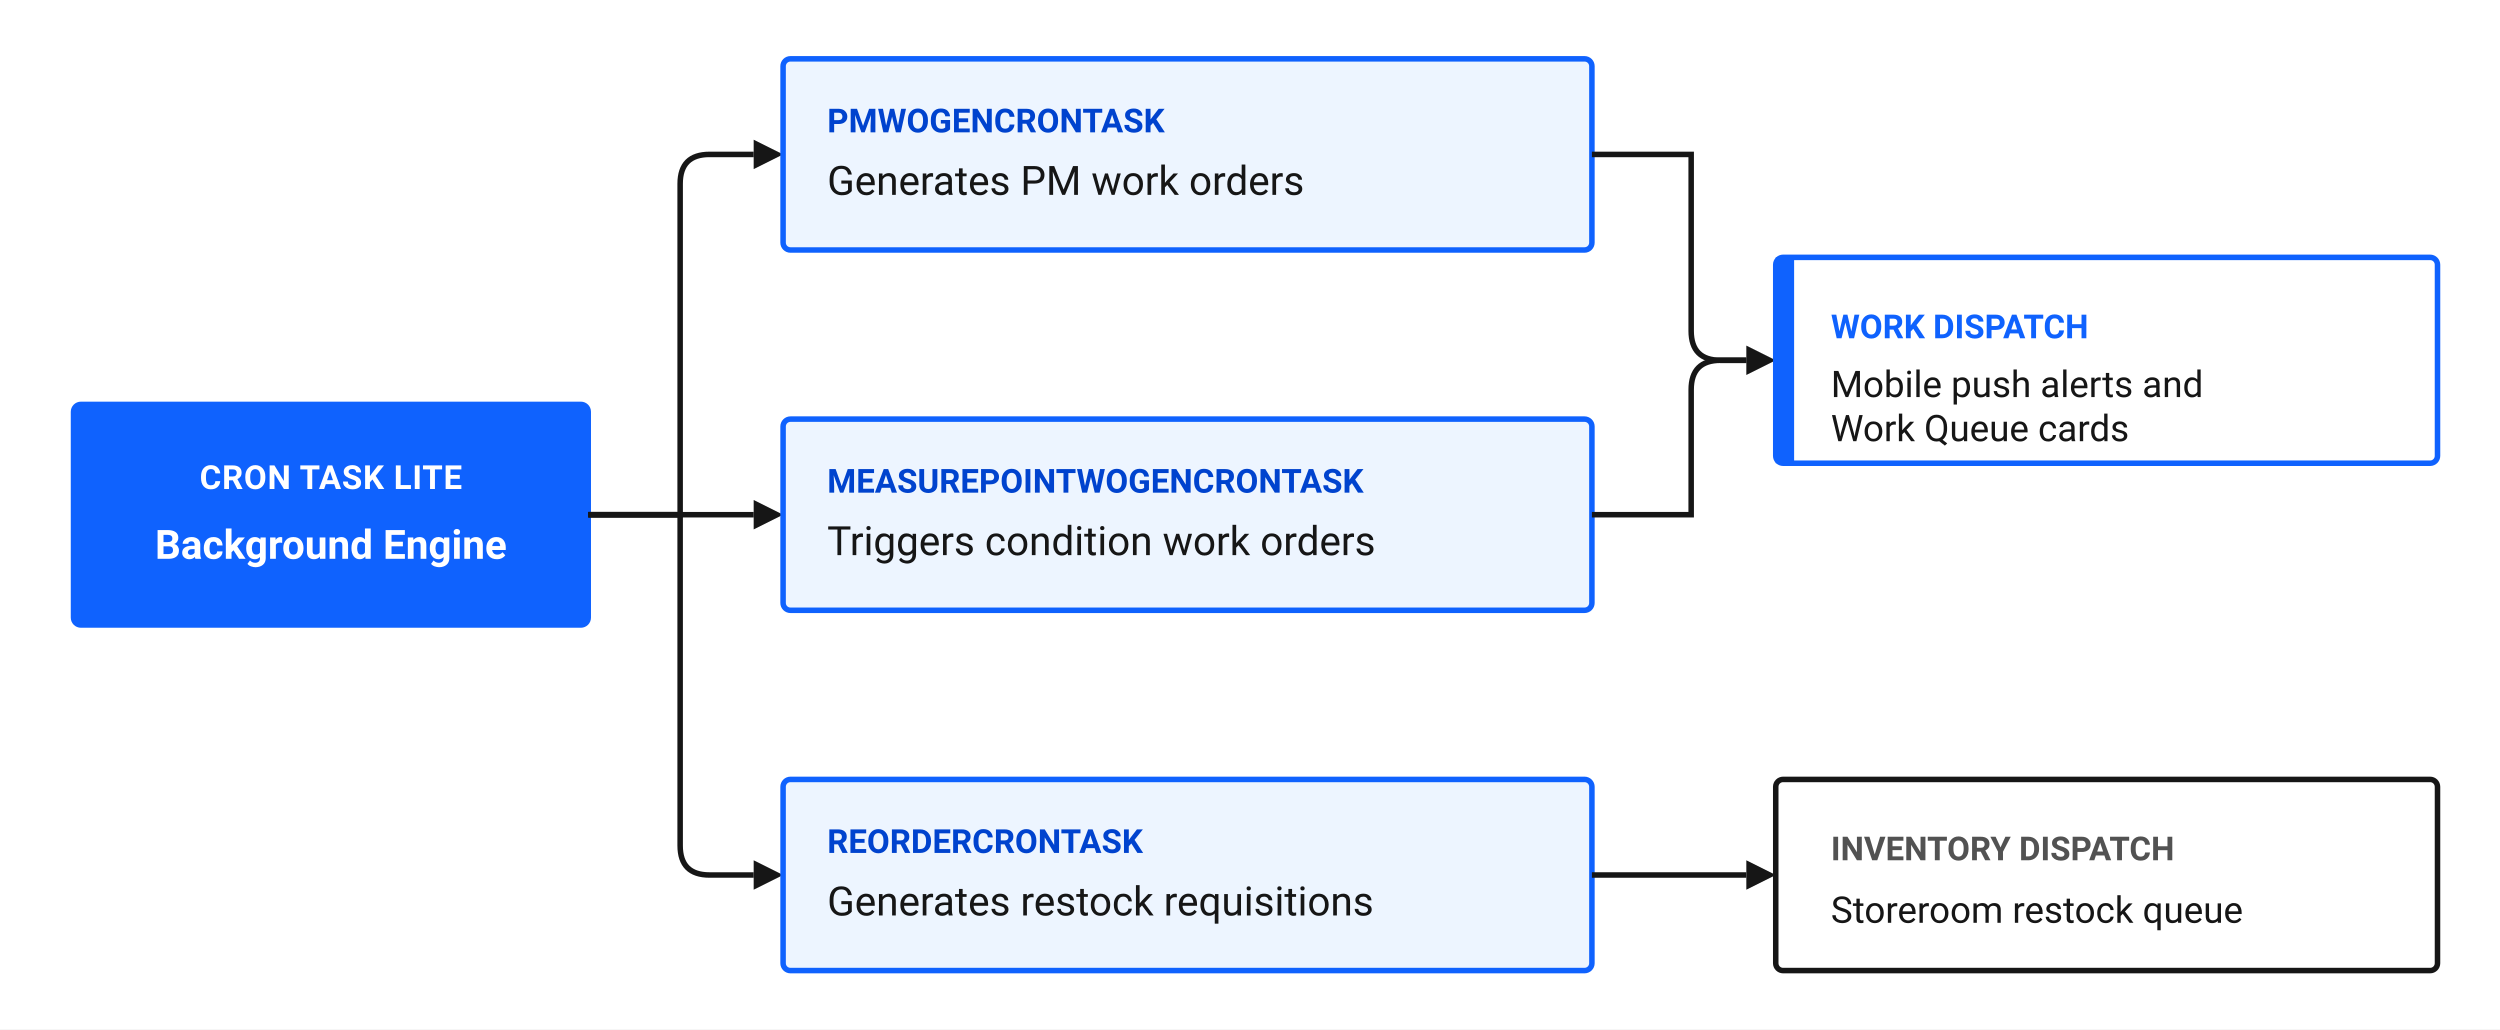
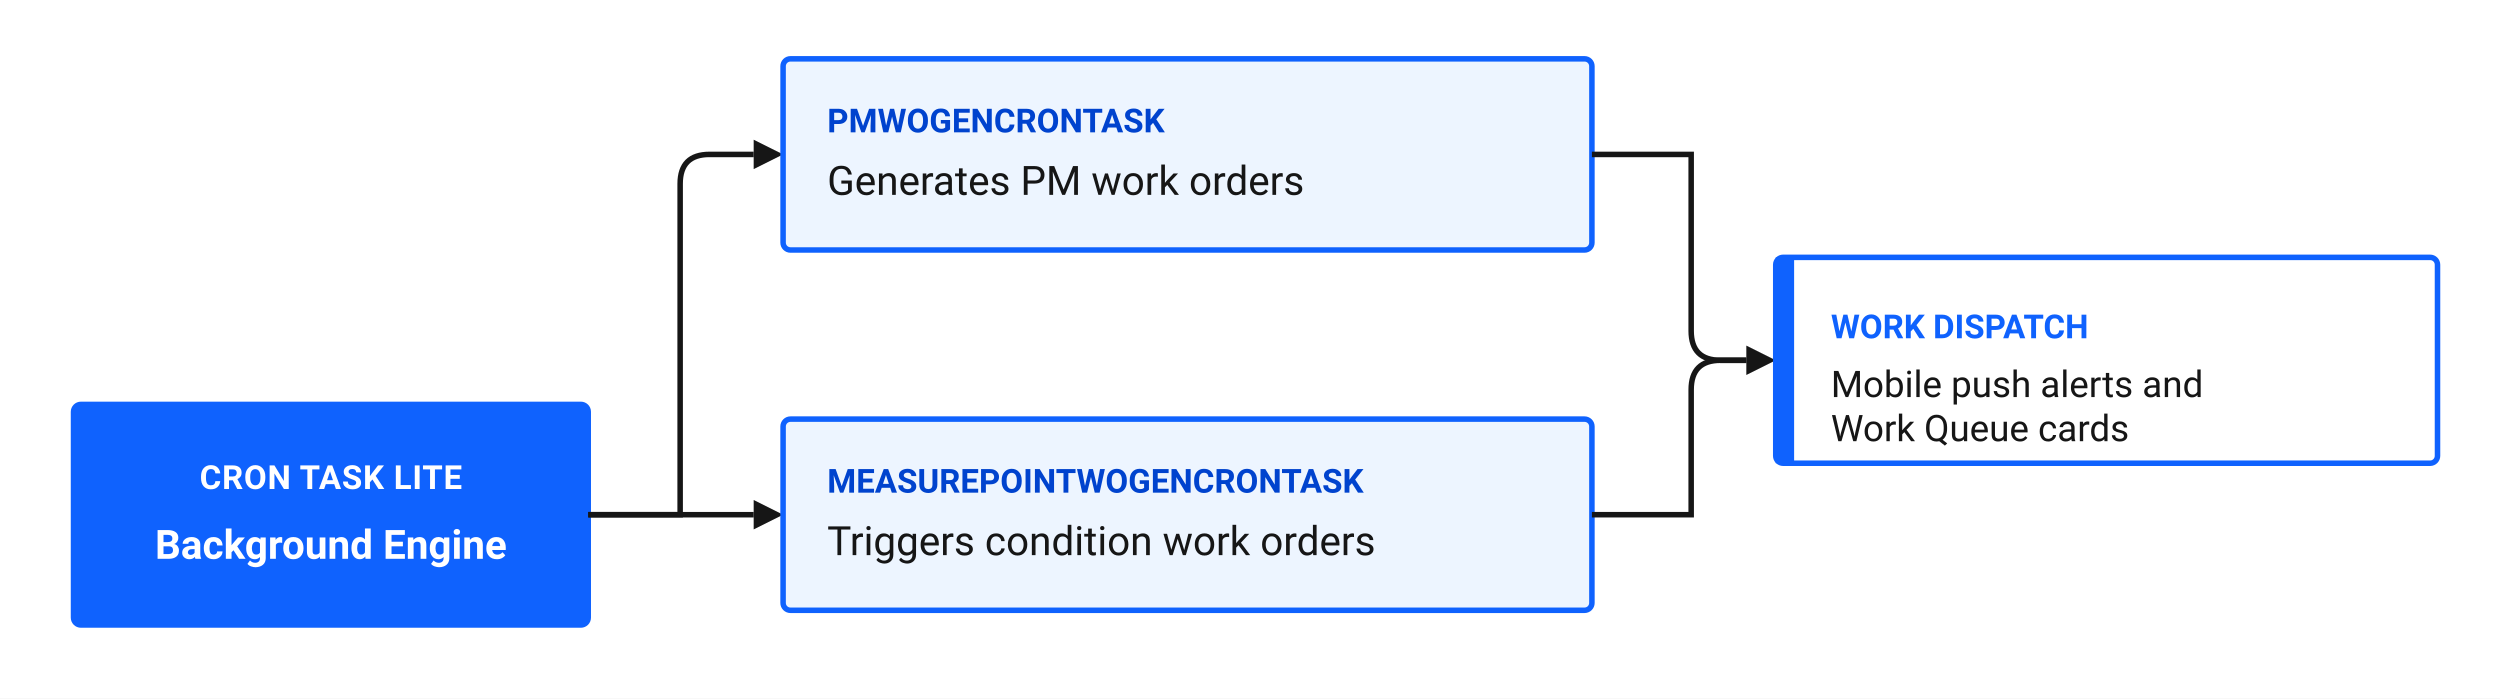
- <svg xmlns="http://www.w3.org/2000/svg" width="680" height="280" viewBox="0 0 680 280" fill="none" style="background:#ffffff; font-family:'IBM Plex Sans', -apple-system, BlinkMacSystemFont, 'Segoe UI', Roboto, sans-serif;">
+ <svg xmlns="http://www.w3.org/2000/svg" width="680" height="190" viewBox="0 0 680 190" fill="none" style="background:#ffffff; font-family:'IBM Plex Sans', -apple-system, BlinkMacSystemFont, 'Segoe UI', Roboto, sans-serif;">
  <rect width="100%" height="100%" fill="#ffffff" />
  <g class="node">
    <rect x="20" y="110" width="140" height="60" rx="2" fill="#0F62FE" stroke="#0F62FE" stroke-width="1.5" />
    <text x="90" y="133" font-size="9" font-weight="600" fill="#ffffff" text-anchor="middle" letter-spacing="0.2">CRON TASK LITE</text>
    <text x="90" y="152" font-size="11" font-weight="600" fill="#ffffff" text-anchor="middle">Background Engine</text>
  </g>
  <path d="M 160 140 H 185 V 50 Q 185 42 193 42 H 205" fill="none" stroke="#161616" stroke-width="1.5" />
  <polygon points="205,38 213,42 205,46" fill="#161616" />
  <path d="M 160 140 H 205" fill="none" stroke="#161616" stroke-width="1.5" />
  <polygon points="205,136 213,140 205,144" fill="#161616" />
-   <path d="M 160 140 H 185 V 230 Q 185 238 193 238 H 205" fill="none" stroke="#161616" stroke-width="1.5" />
-   <polygon points="205,234 213,238 205,242" fill="#161616" />
  <g class="node">
    <rect x="213" y="16" width="220" height="52" rx="2" fill="#EDF5FF" stroke="#0F62FE" stroke-width="1.5" />
    <text x="225" y="36" font-size="9" font-weight="600" fill="#0043CE">PMWOGENCRONTASK</text>
    <text x="225" y="53" font-size="11" fill="#161616">Generates PM work orders</text>
  </g>
  <g class="node">
    <rect x="213" y="114" width="220" height="52" rx="2" fill="#EDF5FF" stroke="#0F62FE" stroke-width="1.5" />
    <text x="225" y="134" font-size="9" font-weight="600" fill="#0043CE">MEASUREPOINTWOGENCRONTASK</text>
    <text x="225" y="151" font-size="11" fill="#161616">Triggers condition work orders</text>
  </g>
-   <g class="node">
-     <rect x="213" y="212" width="220" height="52" rx="2" fill="#EDF5FF" stroke="#0F62FE" stroke-width="1.5" />
-     <text x="225" y="232" font-size="9" font-weight="600" fill="#0043CE">REORDERCRONTASK</text>
-     <text x="225" y="249" font-size="11" fill="#161616">Generates restock requisitions</text>
-   </g>
  <path d="M 433 42 H 460 V 90 Q 460 98 468 98 H 475" fill="none" stroke="#161616" stroke-width="1.5" />
  <path d="M 433 140 H 460 V 106 Q 460 98 468 98 H 475" fill="none" stroke="#161616" stroke-width="1.5" />
  <polygon points="475,94 483,98 475,102" fill="#161616" />
-   <path d="M 433 238 H 475" fill="none" stroke="#161616" stroke-width="1.5" />
-   <polygon points="475,234 483,238 475,242" fill="#161616" />
  <g class="node">
    <rect x="483" y="70" width="180" height="56" rx="2" fill="#ffffff" stroke="#0F62FE" stroke-width="1.5" />
    <rect x="483" y="70" width="5" height="56" fill="#0F62FE" />
    <text x="498" y="92" font-size="9" font-weight="600" fill="#0F62FE">WORK DISPATCH</text>
    <text x="498" y="108" font-size="10" fill="#161616">Mobile push alerts and</text>
    <text x="498" y="120" font-size="10" fill="#161616">Work Queue cards</text>
  </g>
-   <g class="node">
-     <rect x="483" y="212" width="180" height="52" rx="2" fill="#ffffff" stroke="#161616" stroke-width="1.5" />
-     <text x="498" y="234" font-size="9" font-weight="600" fill="#525252">INVENTORY DISPATCH</text>
-     <text x="498" y="251" font-size="10" fill="#161616">Storeroom restock queue</text>
-   </g>
</svg>
